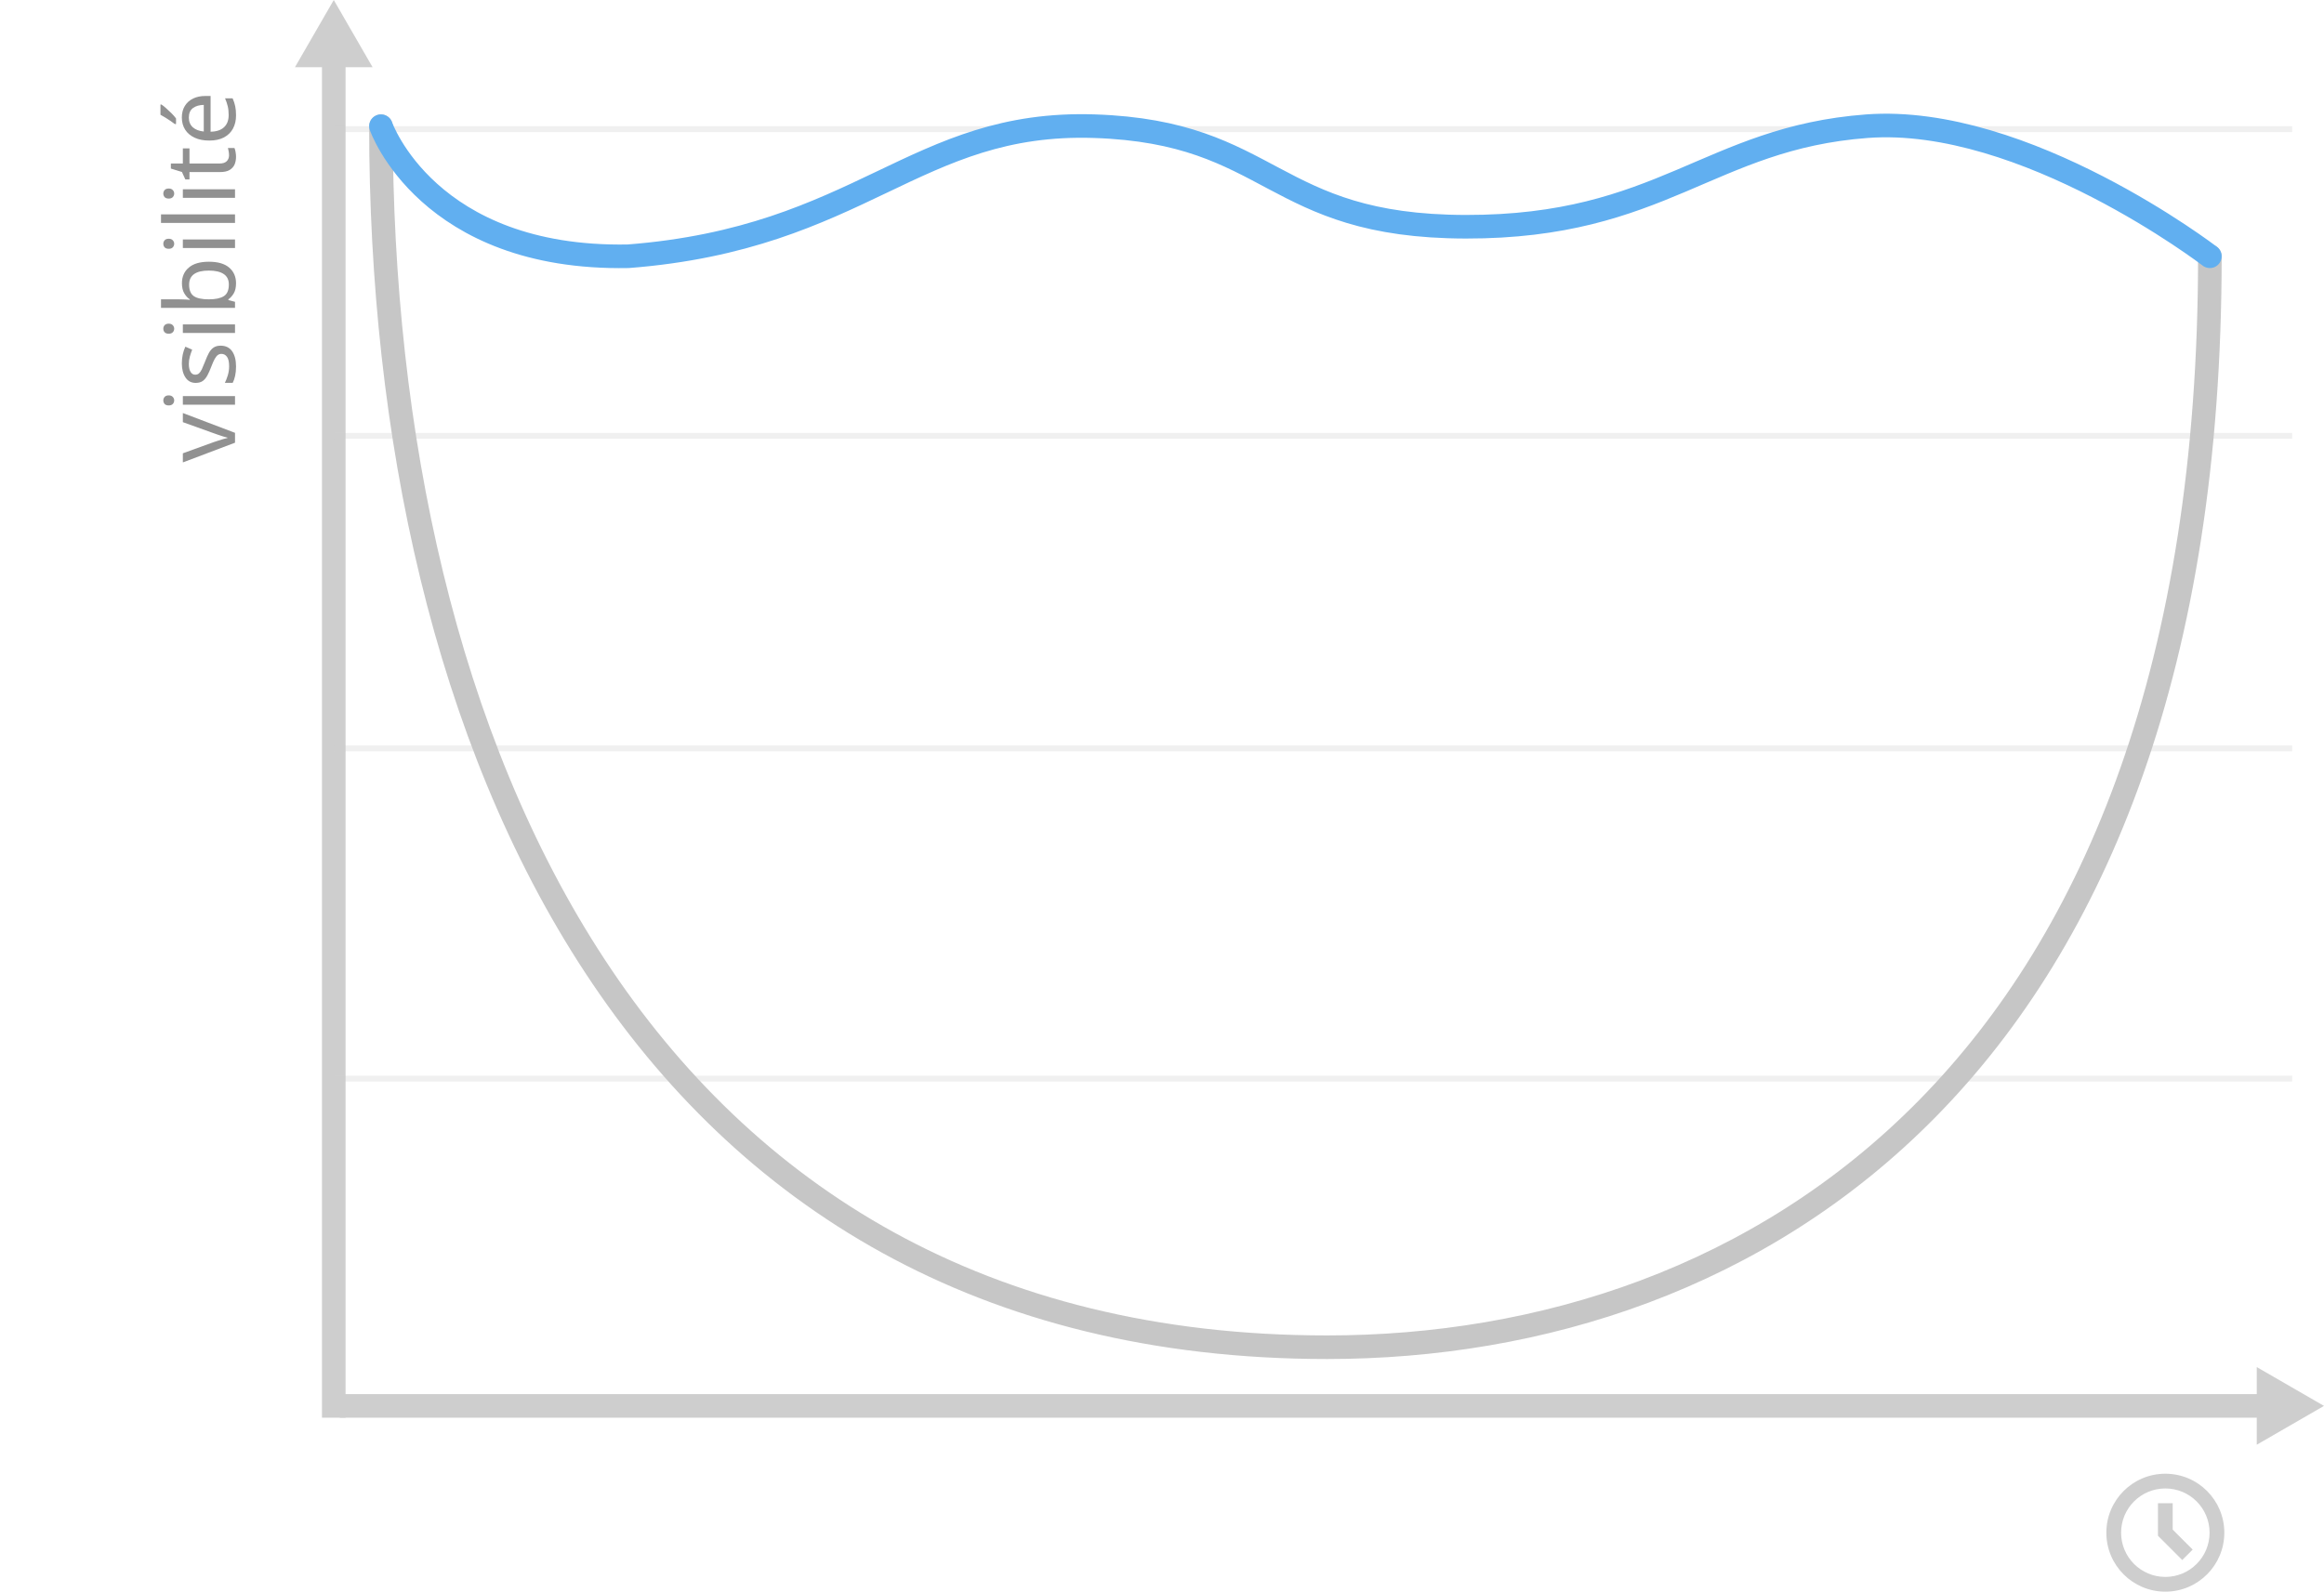
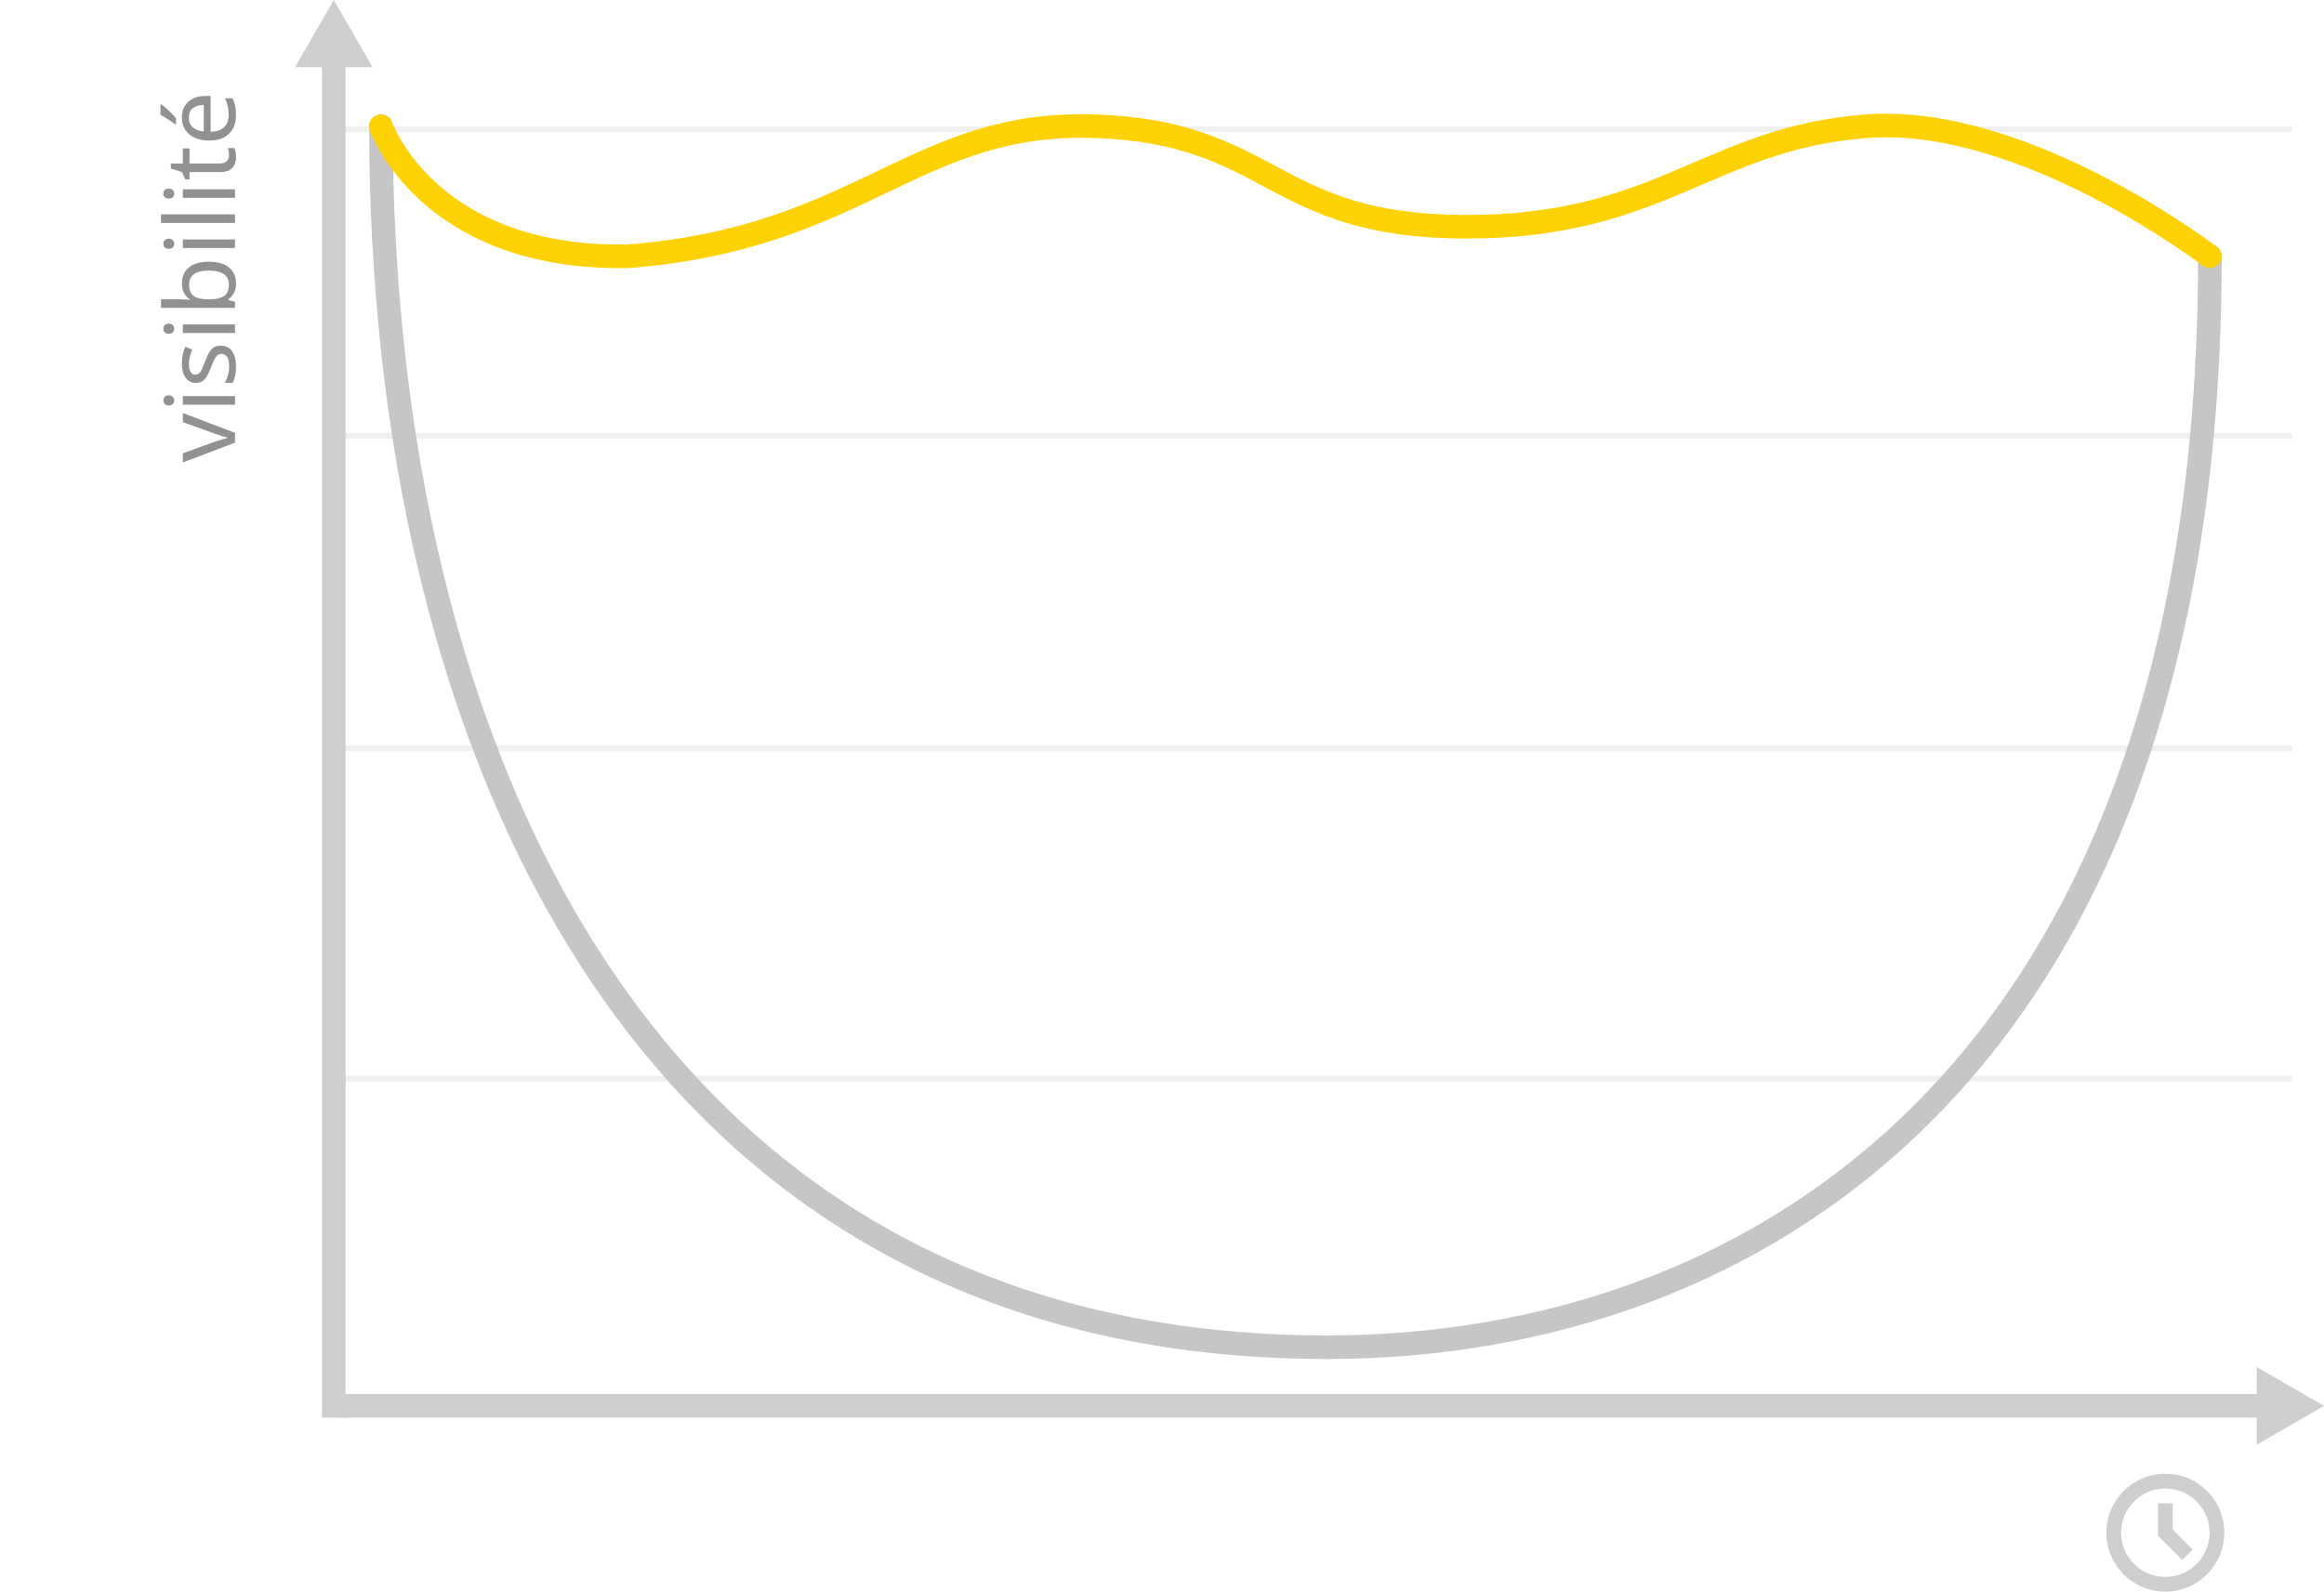
<svg xmlns="http://www.w3.org/2000/svg" version="1.1" id="agilite-valeur" x="0px" y="0px" width="393.98px" height="269.898px" viewBox="0 0 393.98 269.898" enable-background="new 0 0 393.98 269.898" xml:space="preserve">
  <g id="full">
    <g>
      <g id="vis-plan">
        <line fill="none" stroke="#CECECE" stroke-width="4" stroke-miterlimit="10" x1="57.582" y1="238.398" x2="384.582" y2="238.398" />
        <g>
          <polygon fill="#CECECE" points="382.582,244.98 393.98,238.398 382.582,231.817     " />
        </g>
      </g>
    </g>
    <g>
      <g id="vis-plan-2">
        <line fill="none" stroke="#CECECE" stroke-width="4" stroke-miterlimit="10" x1="56.582" y1="240.398" x2="56.582" y2="9.398" />
        <g>
          <polygon fill="#CECECE" points="63.164,11.398 56.583,0 50.001,11.398     " />
        </g>
      </g>
    </g>
    <text id="vis-valeur" transform="matrix(-4.371139e-008 -1 1 -4.371139e-008 39.8425 78.4124)" fill="#919191" font-family="'MyriadPro-Regular'" font-size="16.5">visibilité</text>
    <g id="vis-scales" opacity="0.3">
      <line id="vis-scale-1" fill="none" stroke="#CECECE" stroke-miterlimit="10" x1="56.582" y1="126.898" x2="388.582" y2="126.898" />
      <line id="vis-scale-2" fill="none" stroke="#CECECE" stroke-miterlimit="10" x1="56.582" y1="73.898" x2="388.582" y2="73.898" />
      <line id="vis-scale-3" fill="none" stroke="#CECECE" stroke-miterlimit="10" x1="56.582" y1="182.898" x2="388.582" y2="182.898" />
      <line id="vis-scale-4" fill="none" stroke="#CECECE" stroke-miterlimit="10" x1="56.582" y1="21.898" x2="388.582" y2="21.898" />
    </g>
    <path id="vis-time" fill="#CECECE" d="M369.948,264.532l-4.116-4.116v-5.517h2.5v4.48l3.387,3.387L369.948,264.532z    M367.082,249.898c-5.521,0-10,4.477-10,10c0,5.521,4.479,10,10,10c5.523,0,10-4.479,10-10   C377.082,254.375,372.605,249.898,367.082,249.898z M367.082,267.398c-4.142,0-7.5-3.358-7.5-7.5c0-4.145,3.358-7.5,7.5-7.5   c4.145,0,7.5,3.355,7.5,7.5C374.582,264.04,371.224,267.398,367.082,267.398z" />
    <g>
      <g>
        <g>
          <path id="vis-old-gris" fill="none" stroke="#C6C6C6" stroke-width="4" stroke-linecap="round" stroke-miterlimit="10" d="      M64.582,21.398c0,103.94,43.408,207.051,160.408,207.051c72,0,149.642-46.443,149.642-184.994" />
        </g>
      </g>
    </g>
    <g>
      <g>
        <g>
-           <path id="vis-courbe-bleue" fill="none" stroke="#61AFF0" stroke-width="4" stroke-linecap="round" stroke-miterlimit="10" d="      M64.582,21.398c0,0,7.908,22.68,41.908,22.057c39.597-3.073,48.601-23.057,79.049-22.057s29.736,17,62.951,17.051      c33.216,0.051,41.243-15.051,68-17.051s58.142,22.057,58.142,22.057" />
+           <path id="vis-courbe-bleue" fill="none" stroke="#FFD204" stroke-width="4" stroke-linecap="round" stroke-miterlimit="10" d="      M64.582,21.398c0,0,7.908,22.68,41.908,22.057c39.597-3.073,48.601-23.057,79.049-22.057s29.736,17,62.951,17.051      c33.216,0.051,41.243-15.051,68-17.051s58.142,22.057,58.142,22.057" />
        </g>
      </g>
    </g>
  </g>
</svg>
